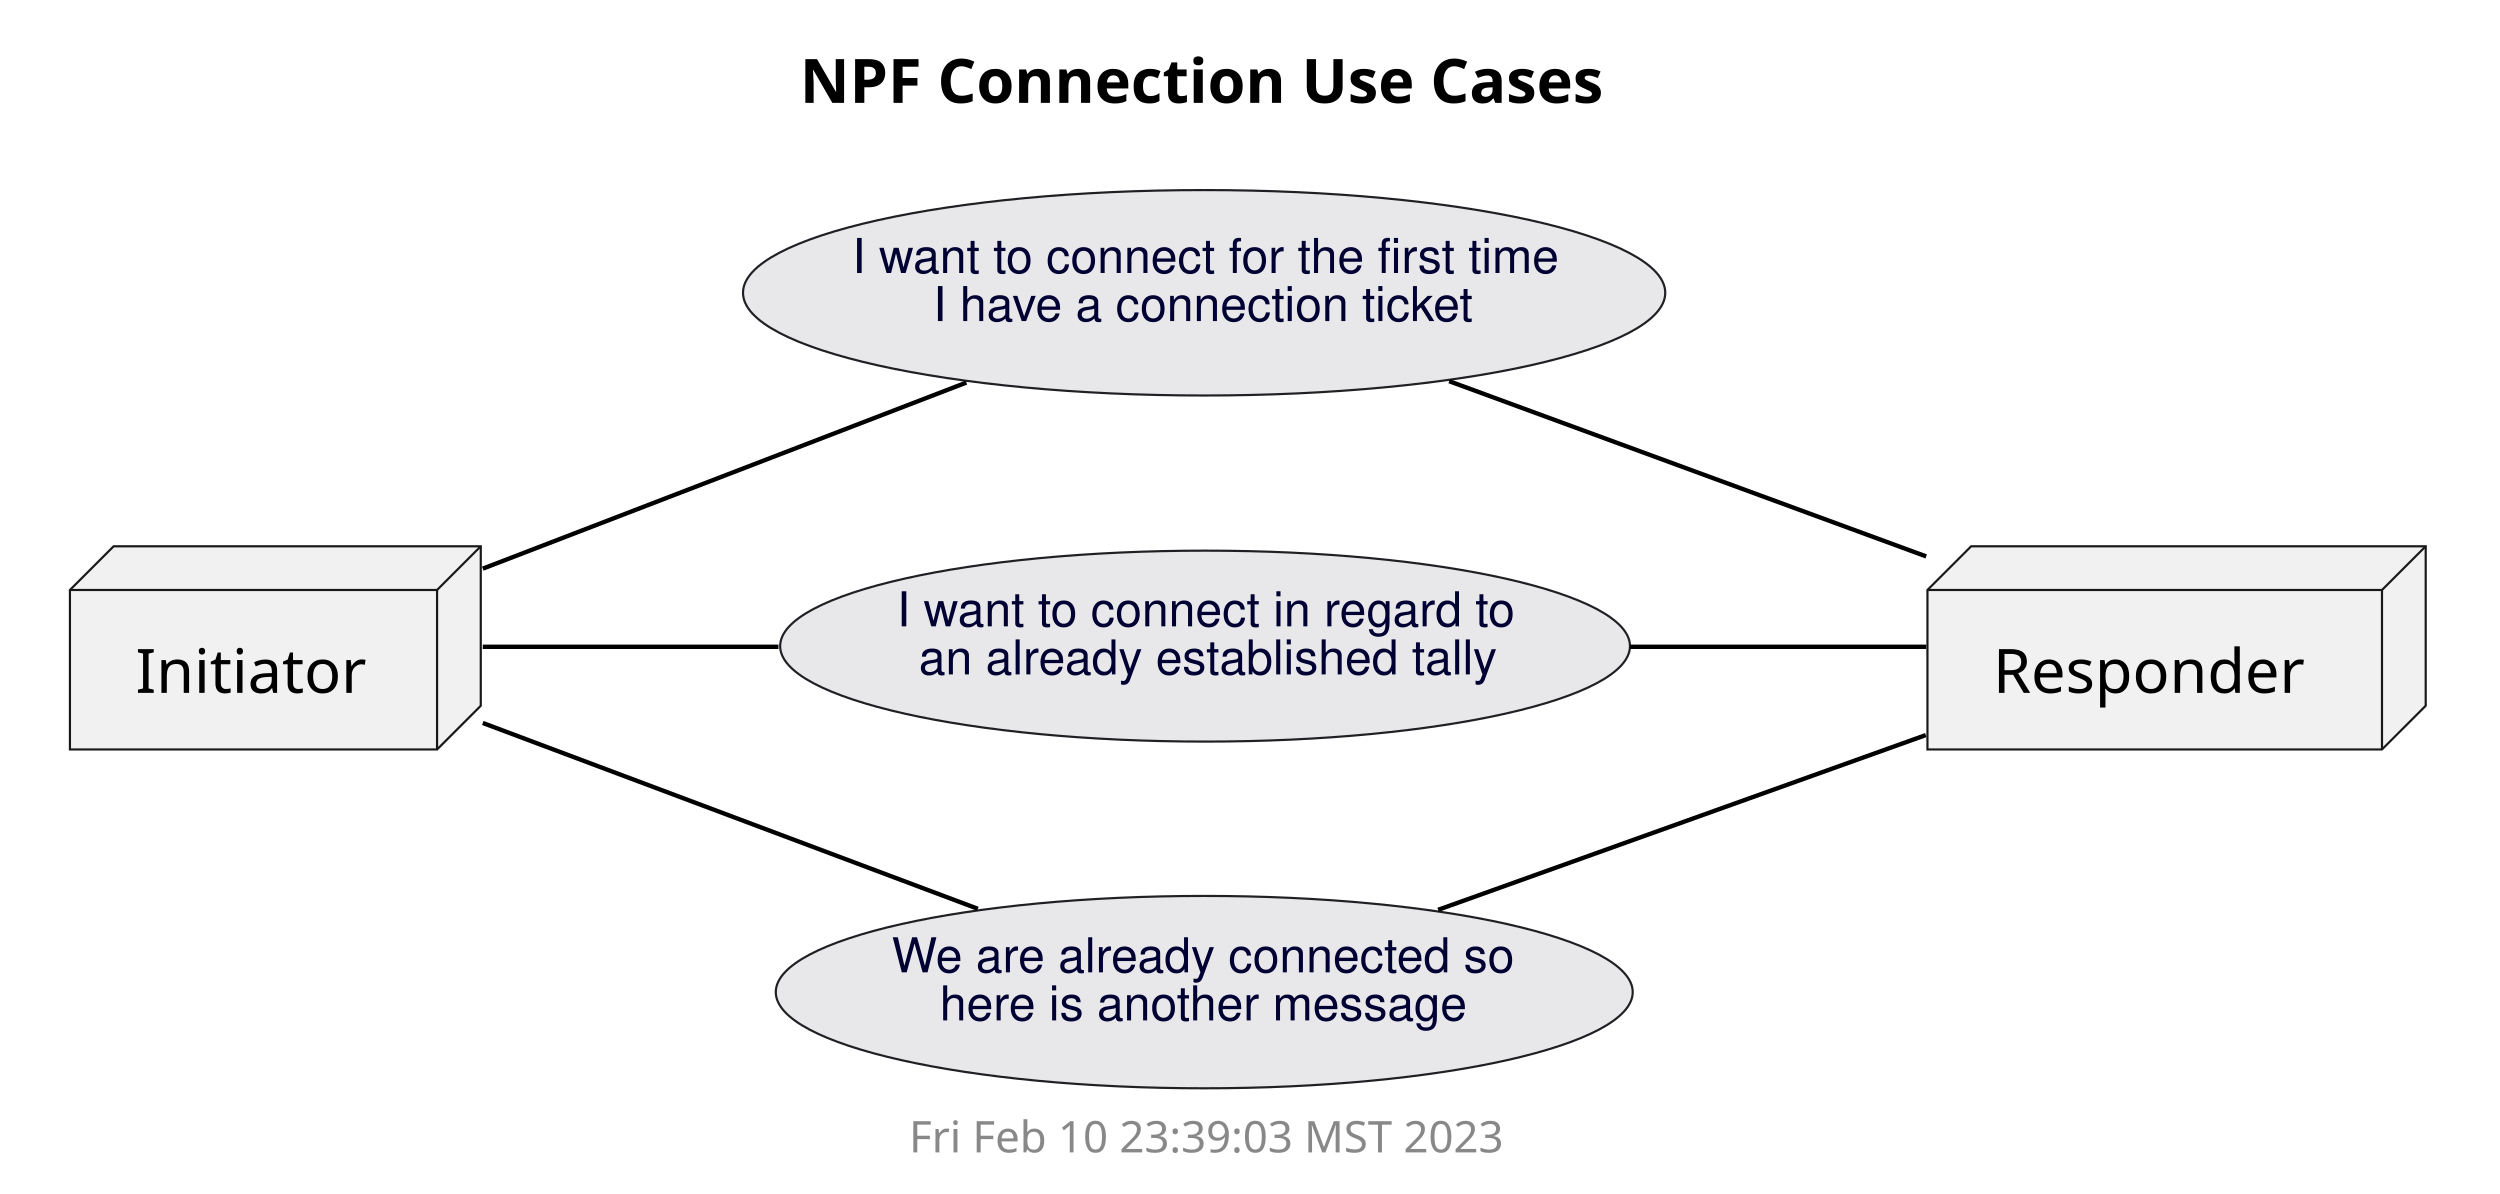
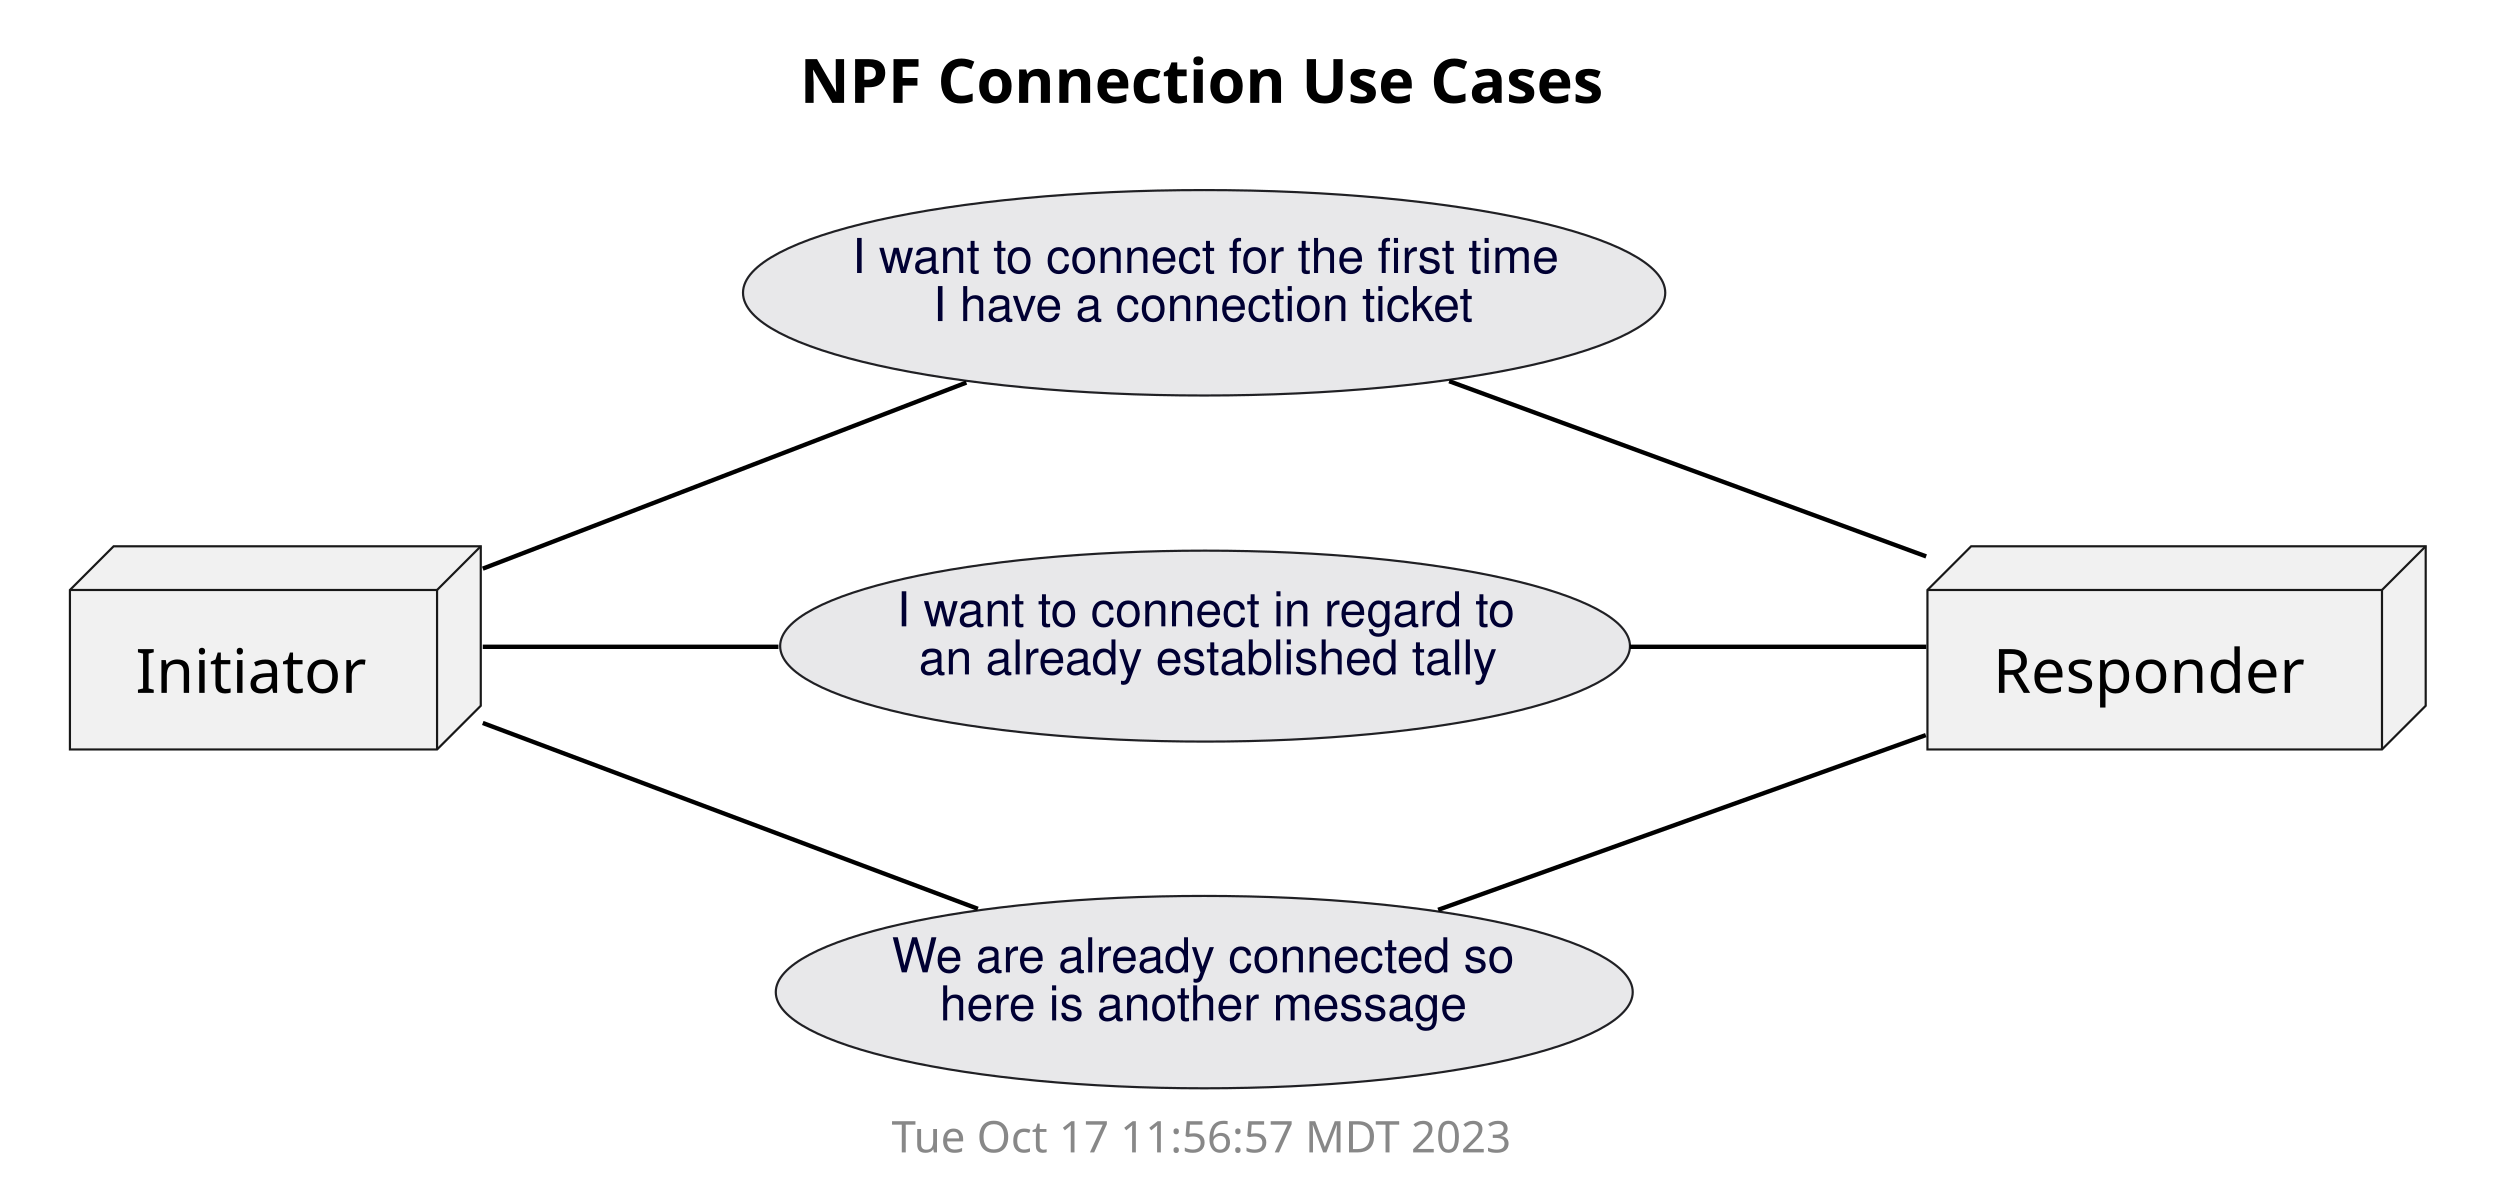
<svg xmlns="http://www.w3.org/2000/svg" contentStyleType="text/css" height="273px" preserveAspectRatio="none" style="width:572px;height:273px;background:#FFFFFF;" version="1.1" viewBox="0 0 572 273" width="572px" zoomAndPan="magnify">
  <defs />
  <g>
    <text fill="#000000" font-family="sans-serif" font-size="14" font-weight="bold" lengthAdjust="spacing" textLength="192" x="183" y="23.535">NPF Connection Use Cases</text>
    <g id="elem_initiator">
      <polygon fill="#F1F1F1" points="16,134.988,26,124.988,110,124.988,110,161.477,100,171.477,16,171.477,16,134.988" style="stroke:#181818;stroke-width:0.5;" />
      <line style="stroke:#181818;stroke-width:0.5;" x1="100" x2="110" y1="134.988" y2="124.988" />
      <line style="stroke:#181818;stroke-width:0.5;" x1="16" x2="100" y1="134.988" y2="134.988" />
      <line style="stroke:#181818;stroke-width:0.5;" x1="100" x2="100" y1="134.988" y2="171.477" />
      <text fill="#000000" font-family="sans-serif" font-size="14" lengthAdjust="spacing" textLength="54" x="31" y="158.523">Initiator</text>
    </g>
    <g id="elem_responder">
      <polygon fill="#F1F1F1" points="441,134.988,451,124.988,555,124.988,555,161.477,545,171.477,441,171.477,441,134.988" style="stroke:#181818;stroke-width:0.5;" />
      <line style="stroke:#181818;stroke-width:0.5;" x1="545" x2="555" y1="134.988" y2="124.988" />
      <line style="stroke:#181818;stroke-width:0.5;" x1="441" x2="545" y1="134.988" y2="134.988" />
      <line style="stroke:#181818;stroke-width:0.5;" x1="545" x2="545" y1="134.988" y2="171.477" />
      <text fill="#000000" font-family="sans-serif" font-size="14" lengthAdjust="spacing" textLength="74" x="456" y="158.523">Responder</text>
    </g>
    <g id="elem_ticket">
      <ellipse cx="275.505" cy="66.989" fill="#E8E8EA" rx="105.505" ry="23.501" style="stroke:#202024;stroke-width:0.5;" />
      <text fill="#000033" font-family="Helvetica" font-size="11" lengthAdjust="spacing" textLength="161" x="195.005" y="62.459">I want to connect for the first time</text>
      <text fill="#000033" font-family="Helvetica" font-size="11" lengthAdjust="spacing" textLength="124" x="213.505" y="73.46">I have a connection ticket</text>
    </g>
    <g id="elem_tally">
      <ellipse cx="275.719" cy="147.832" fill="#E8E8EA" rx="97.219" ry="21.844" style="stroke:#202024;stroke-width:0.5;" />
      <text fill="#000033" font-family="Helvetica" font-size="11" lengthAdjust="spacing" textLength="141" x="205.219" y="143.302">I want to connect in regard to</text>
      <text fill="#000033" font-family="Helvetica" font-size="11" lengthAdjust="spacing" textLength="131" x="210.219" y="154.302">an already established tally</text>
    </g>
    <g id="elem_existing">
      <ellipse cx="275.533" cy="226.995" fill="#E8E8EA" rx="98.033" ry="22.007" style="stroke:#202024;stroke-width:0.5;" />
      <text fill="#000033" font-family="Helvetica" font-size="11" lengthAdjust="spacing" textLength="143" x="204.033" y="222.465">We are already connected so</text>
      <text fill="#000033" font-family="Helvetica" font-size="11" lengthAdjust="spacing" textLength="121" x="215.033" y="233.465">here is another message</text>
    </g>
    <g id="link_initiator_ticket">
      <path d="M110.46,130.108 C143.15,117.528 186.98,100.668 221.11,87.528 " fill="none" id="initiator-ticket" style="stroke:#000000;stroke-width:1.0;" />
    </g>
    <g id="link_ticket_responder">
      <path d="M331.57,87.218 C364.87,99.448 407.2,114.998 440.71,127.308 " fill="none" id="ticket-responder" style="stroke:#000000;stroke-width:1.0;" />
    </g>
    <g id="link_initiator_tally">
      <path d="M110.46,147.988 C130.43,147.988 154.57,147.988 178.11,147.988 " fill="none" id="initiator-tally" style="stroke:#000000;stroke-width:1.0;" />
    </g>
    <g id="link_tally_responder">
      <path d="M372.89,147.988 C396.07,147.988 420.08,147.988 440.73,147.988 " fill="none" id="tally-responder" style="stroke:#000000;stroke-width:1.0;" />
    </g>
    <g id="link_initiator_existing">
      <path d="M110.46,165.418 C143.99,178.008 189.26,194.998 223.74,207.938 " fill="none" id="initiator-existing" style="stroke:#000000;stroke-width:1.0;" />
    </g>
    <g id="link_existing_responder">
      <path d="M329.04,208.168 C362.66,196.118 406.27,180.498 440.62,168.188 " fill="none" id="existing-responder" style="stroke:#000000;stroke-width:1.0;" />
    </g>
-     <text fill="#888888" font-family="sans-serif" font-size="10" lengthAdjust="spacing" textLength="142" x="208" y="263.669">Fri Feb 10 23:39:03 MST 2023</text>
+     <text fill="#888888" font-family="sans-serif" font-size="10" lengthAdjust="spacing" textLength="150" x="204" y="263.669">Tue Oct 17 11:56:57 MDT 2023</text>
  </g>
</svg>
